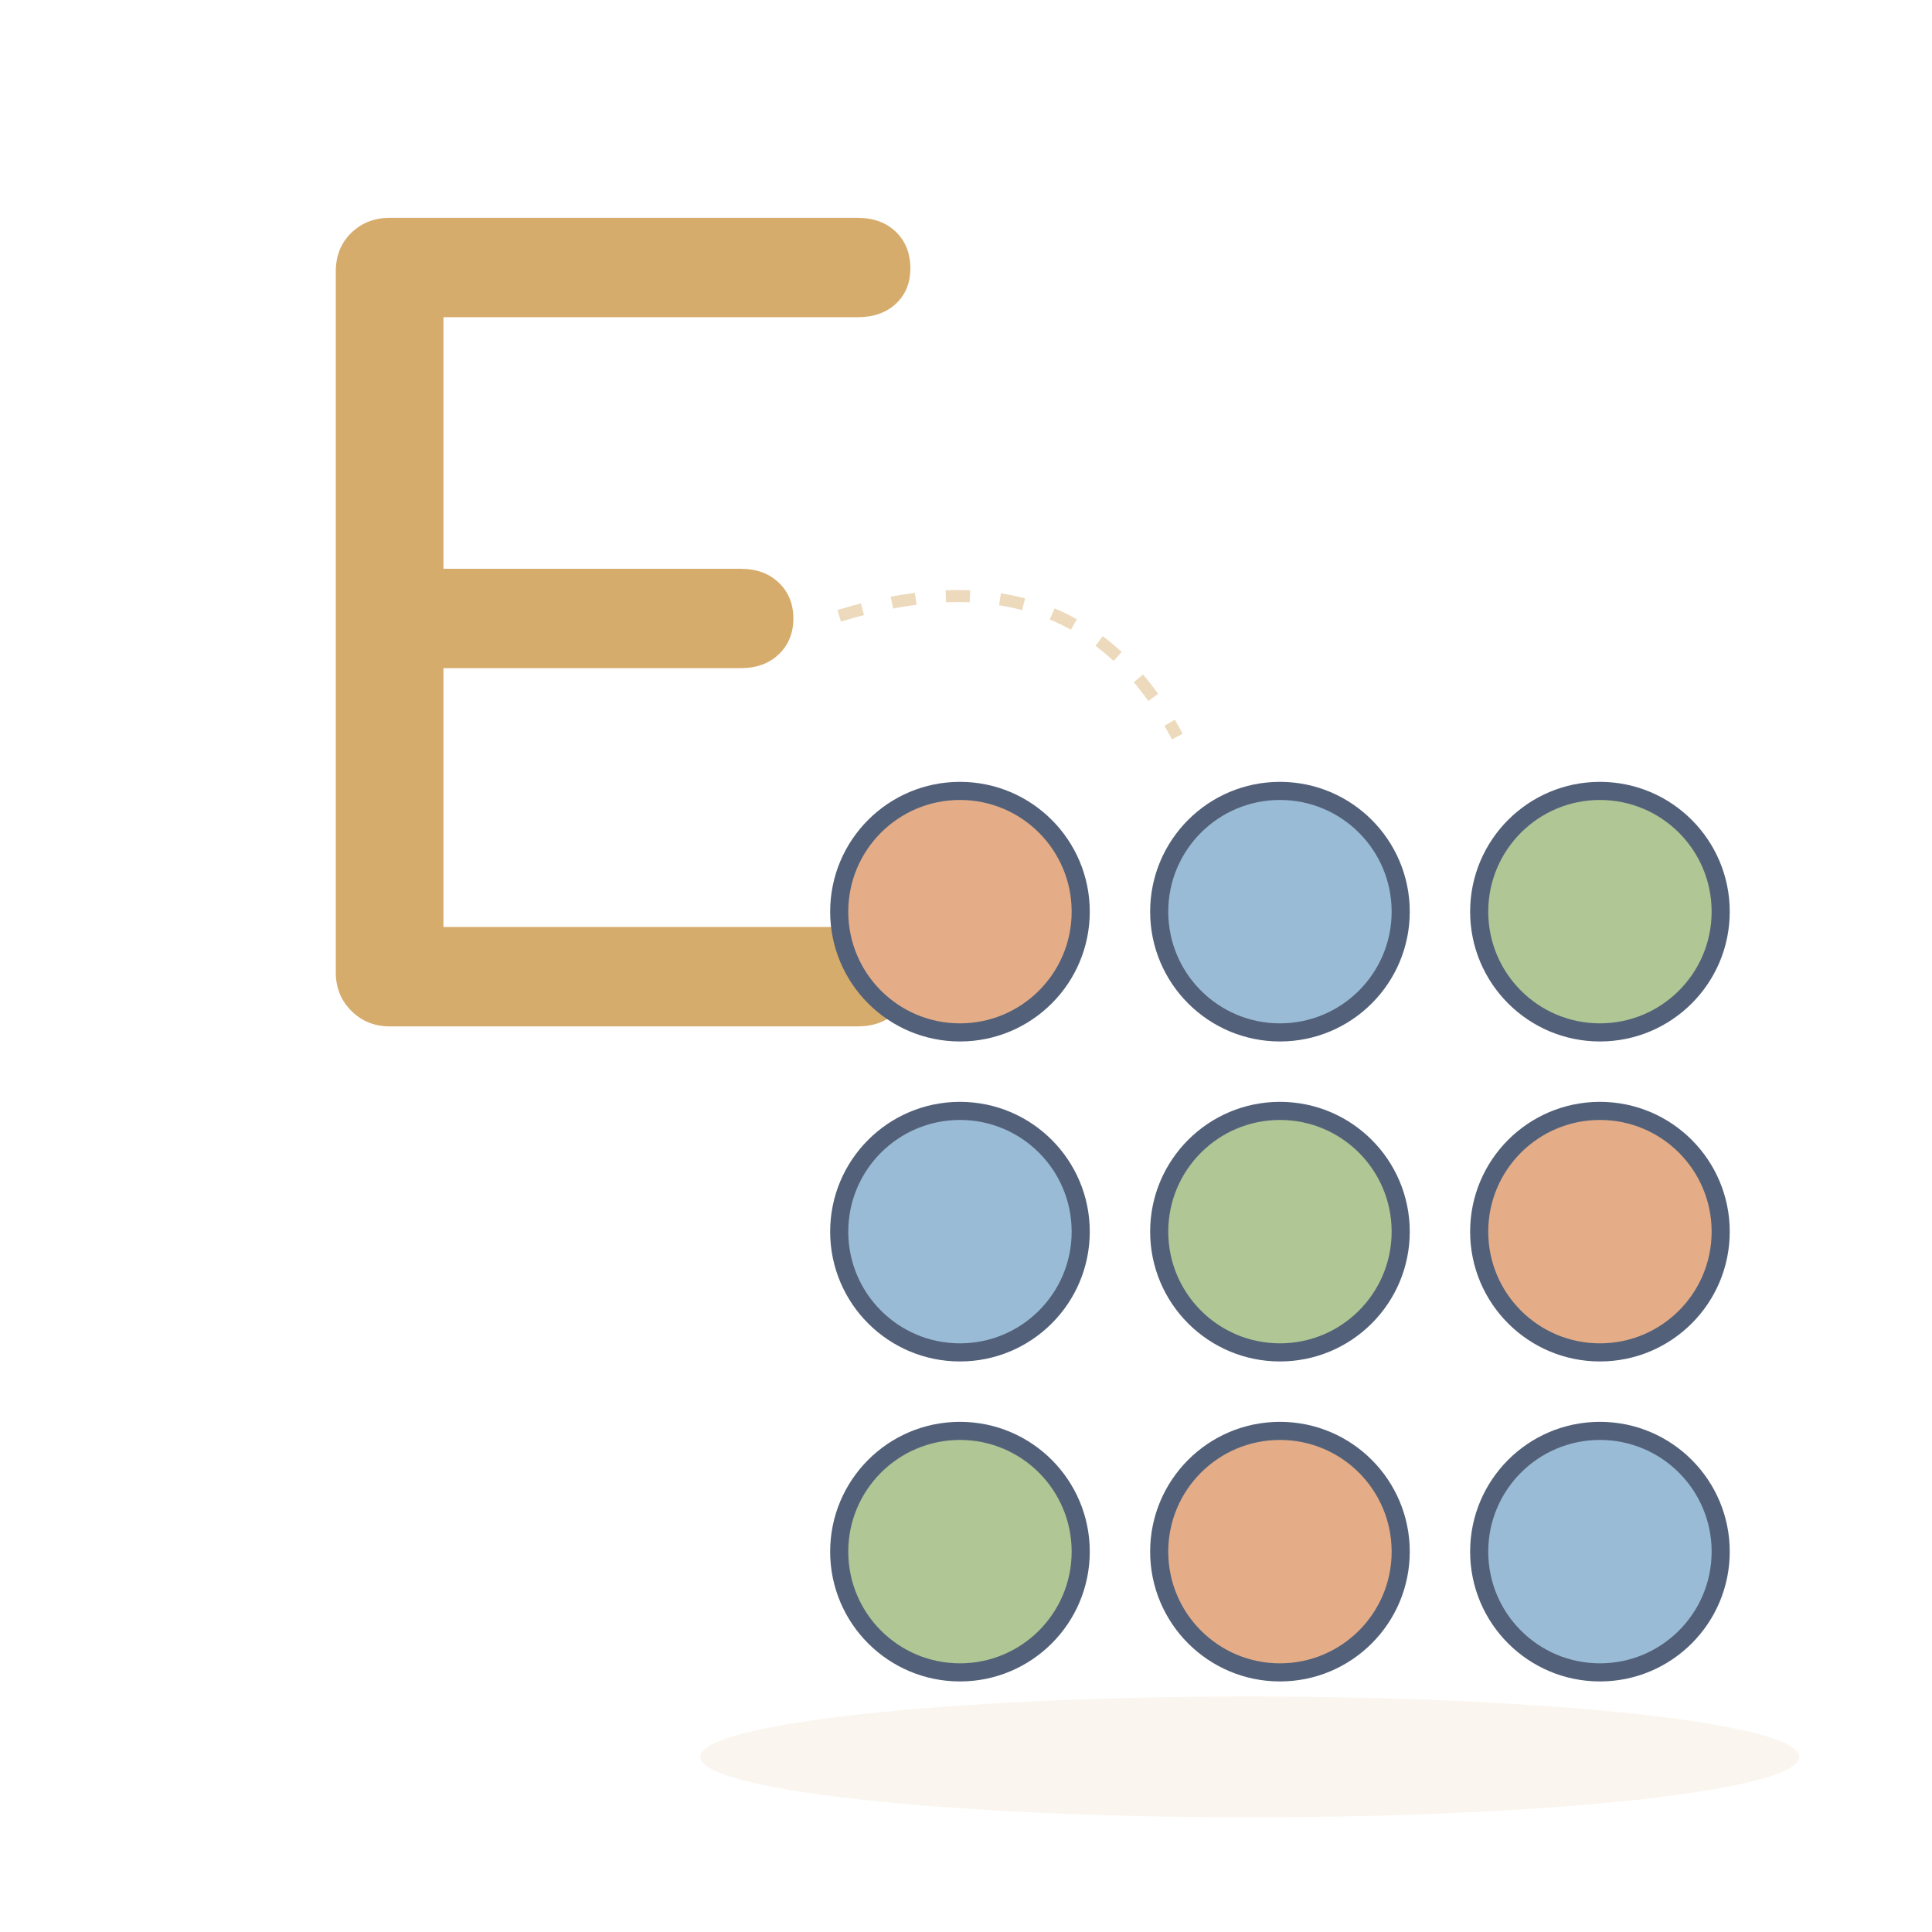
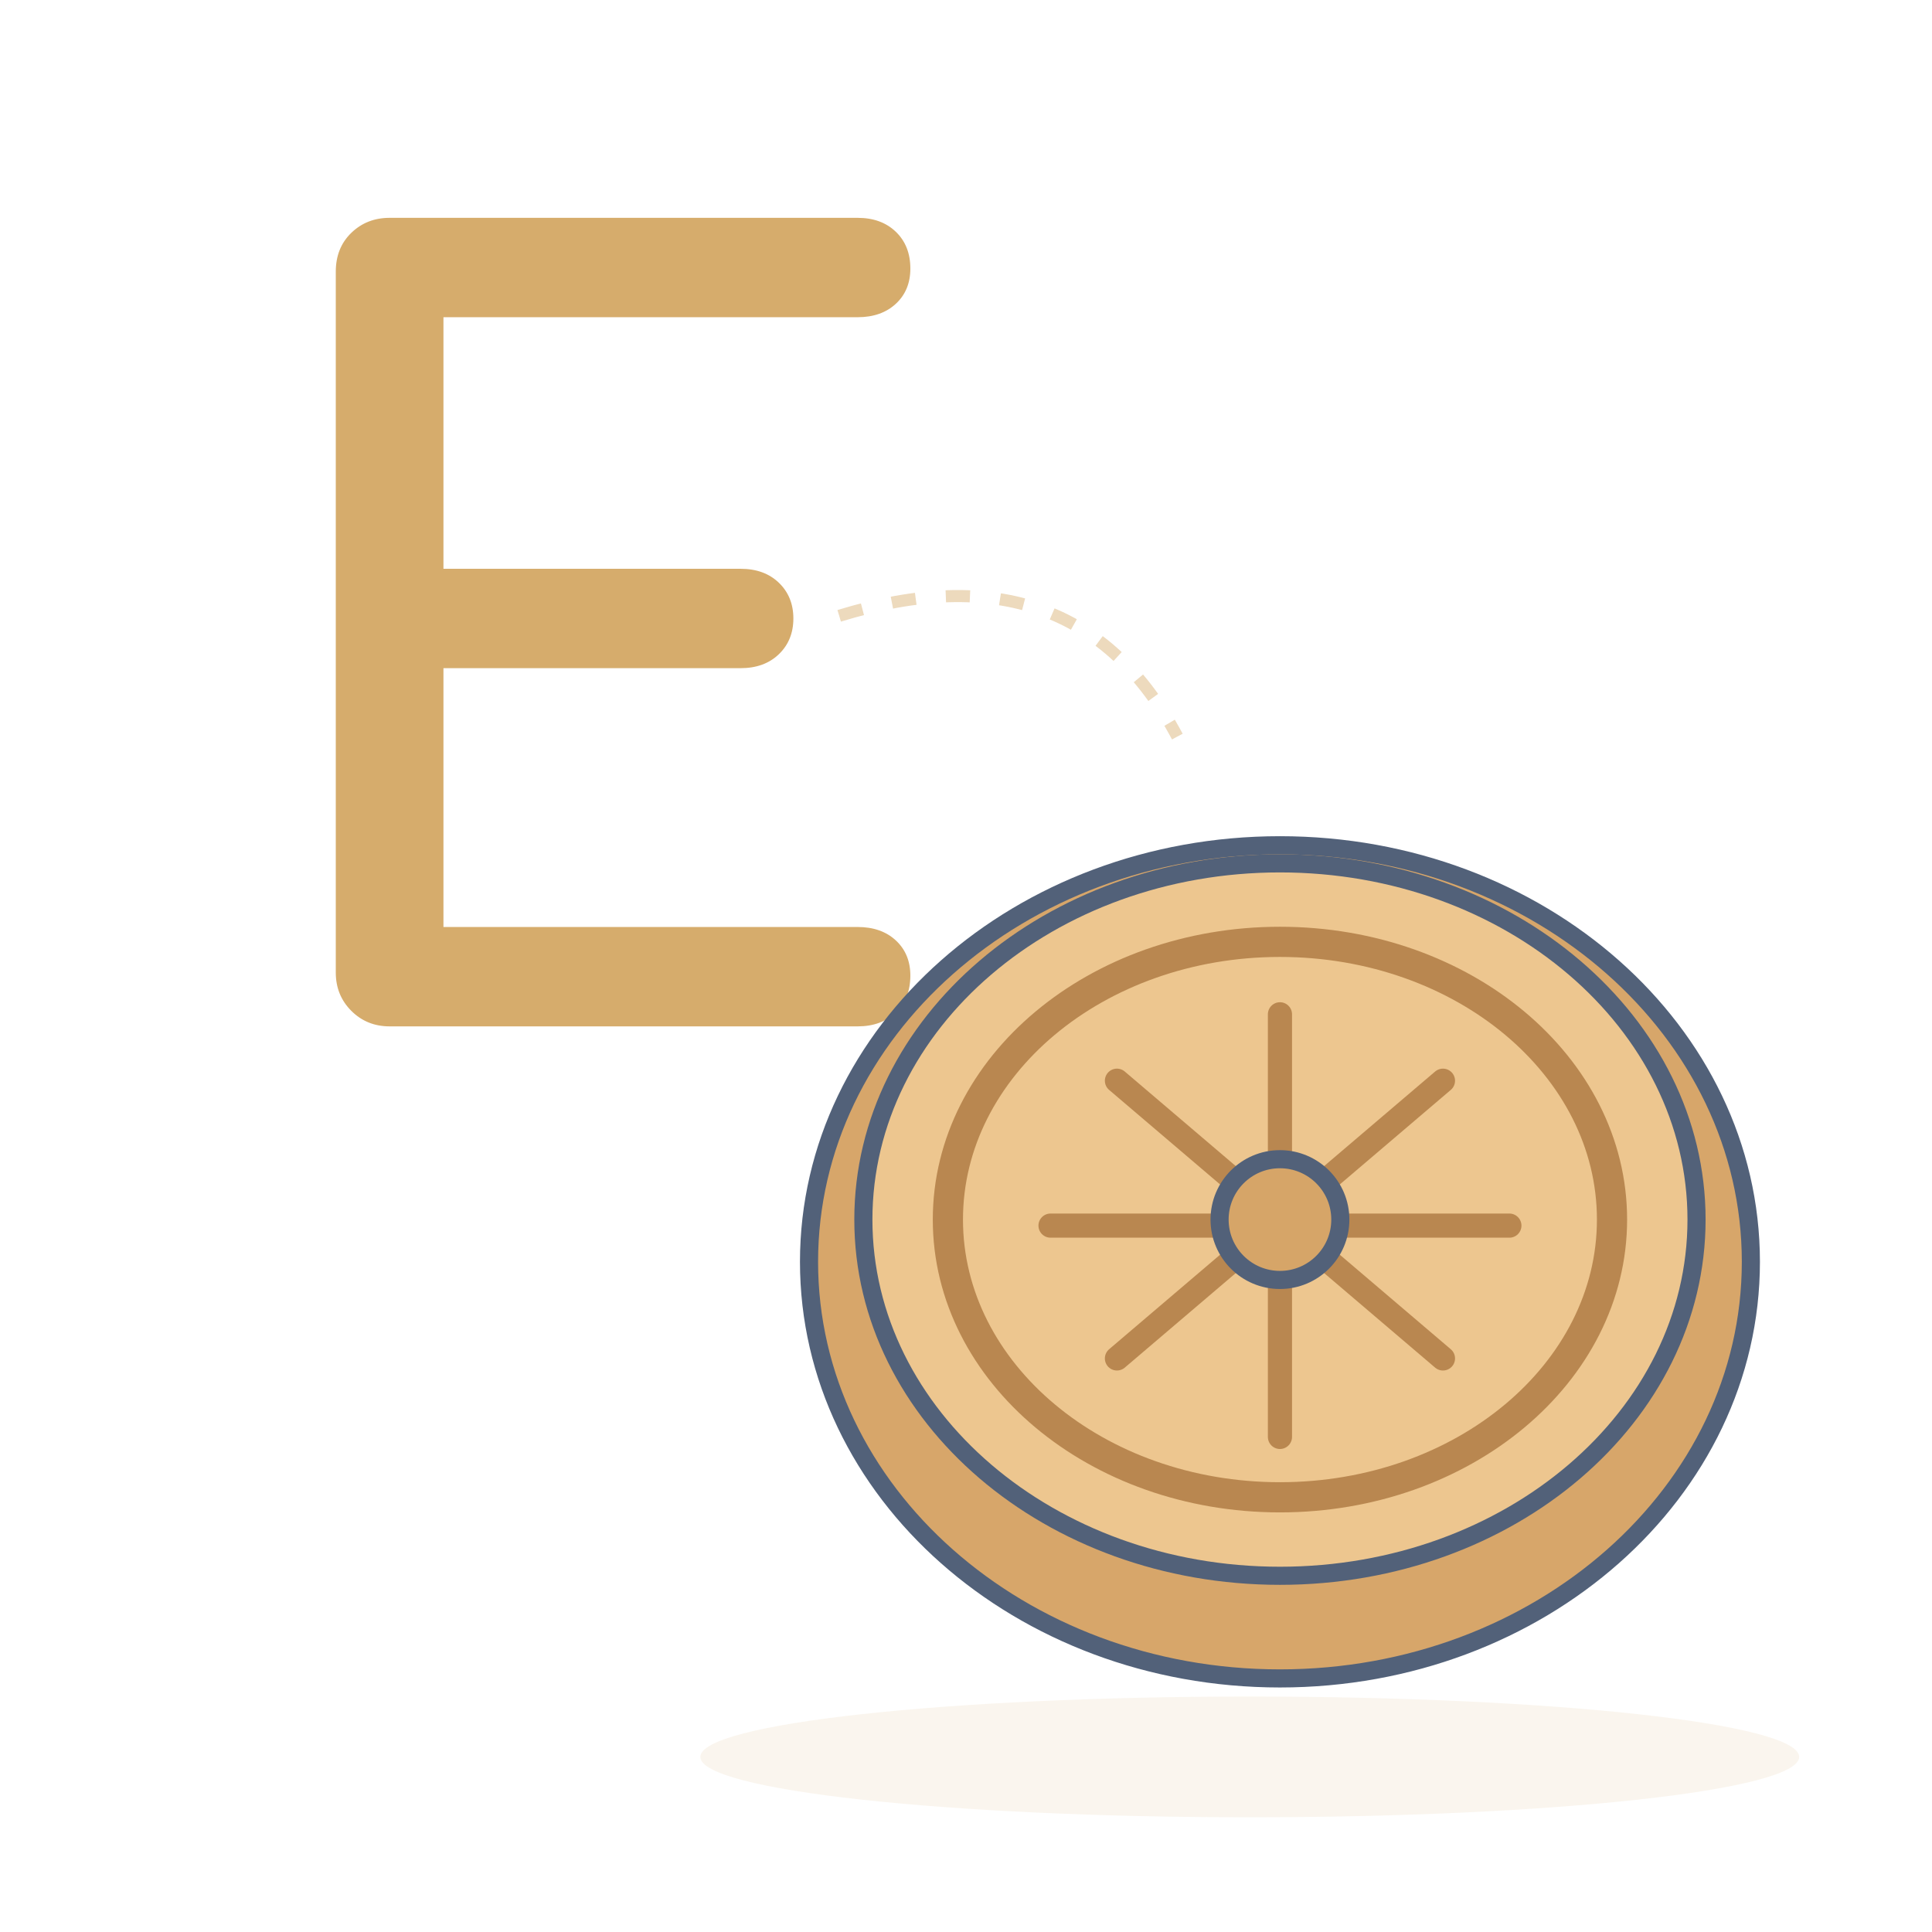
<svg xmlns="http://www.w3.org/2000/svg" viewBox="0 0 320 320">
  <ellipse cx="207" cy="291" rx="91" ry="10" fill="#d6ac6c" opacity=".12" />
  <g transform="translate(-12 -10) scale(.72)">
    <path d="M106.296 250.0Q101.056 250.0 97.484 246.428Q93.912 242.855 93.912 237.616V76.384Q93.912 70.907 97.484 67.453Q101.056 64.0 106.296 64.0H213.942Q219.42 64.0 222.754 67.215Q226.088 70.43 226.088 75.67Q226.088 80.671 222.754 83.767Q219.42 86.863 213.942 86.863H118.68V144.735H187.031Q192.508 144.735 195.843 147.95Q199.177 151.165 199.177 156.166Q199.177 161.168 195.843 164.383Q192.508 167.598 187.031 167.598H118.68V227.137H213.942Q219.42 227.137 222.754 230.233Q226.088 233.329 226.088 238.33Q226.088 243.57 222.754 246.785Q219.42 250.0 213.942 250.0Z" fill="#d6ac6c" />
  </g>
  <path d="M139 102q39-12 56 20" fill="none" stroke="#d6ac6c" stroke-width="2" stroke-dasharray="4 5" opacity=".45" />
  <g transform="translate(112 104)" stroke="#526179" stroke-width="3" stroke-linecap="round" stroke-linejoin="round">
-     <circle cx="47" cy="47" r="20" fill="#e4ad88" />
-     <circle cx="100" cy="47" r="20" fill="#9abbd6" />
-     <circle cx="153" cy="47" r="20" fill="#b0c694" />
-     <circle cx="47" cy="100" r="20" fill="#9abbd6" />
-     <circle cx="100" cy="100" r="20" fill="#b0c694" />
-     <circle cx="153" cy="100" r="20" fill="#e4ad88" />
-     <circle cx="47" cy="153" r="20" fill="#b0c694" />
-     <circle cx="100" cy="153" r="20" fill="#e4ad88" />
-     <circle cx="153" cy="153" r="20" fill="#9abbd6" />
+     <ellipse cx="100" cy="105" rx="78" ry="69" fill="#d7a66a" />
+     <ellipse cx="100" cy="98" rx="69" ry="59" fill="#edc68f" />
+     <ellipse cx="100" cy="98" rx="55" ry="46" fill="none" stroke="#b98750" stroke-width="5" />
+     <path d="M62 99h76M100 64v70M73 75l54 46M127 75l-54 46" fill="none" stroke="#b98750" stroke-width="4" />
+     <circle cx="100" cy="98" r="10" fill="#d6a568" />
  </g>
</svg>
